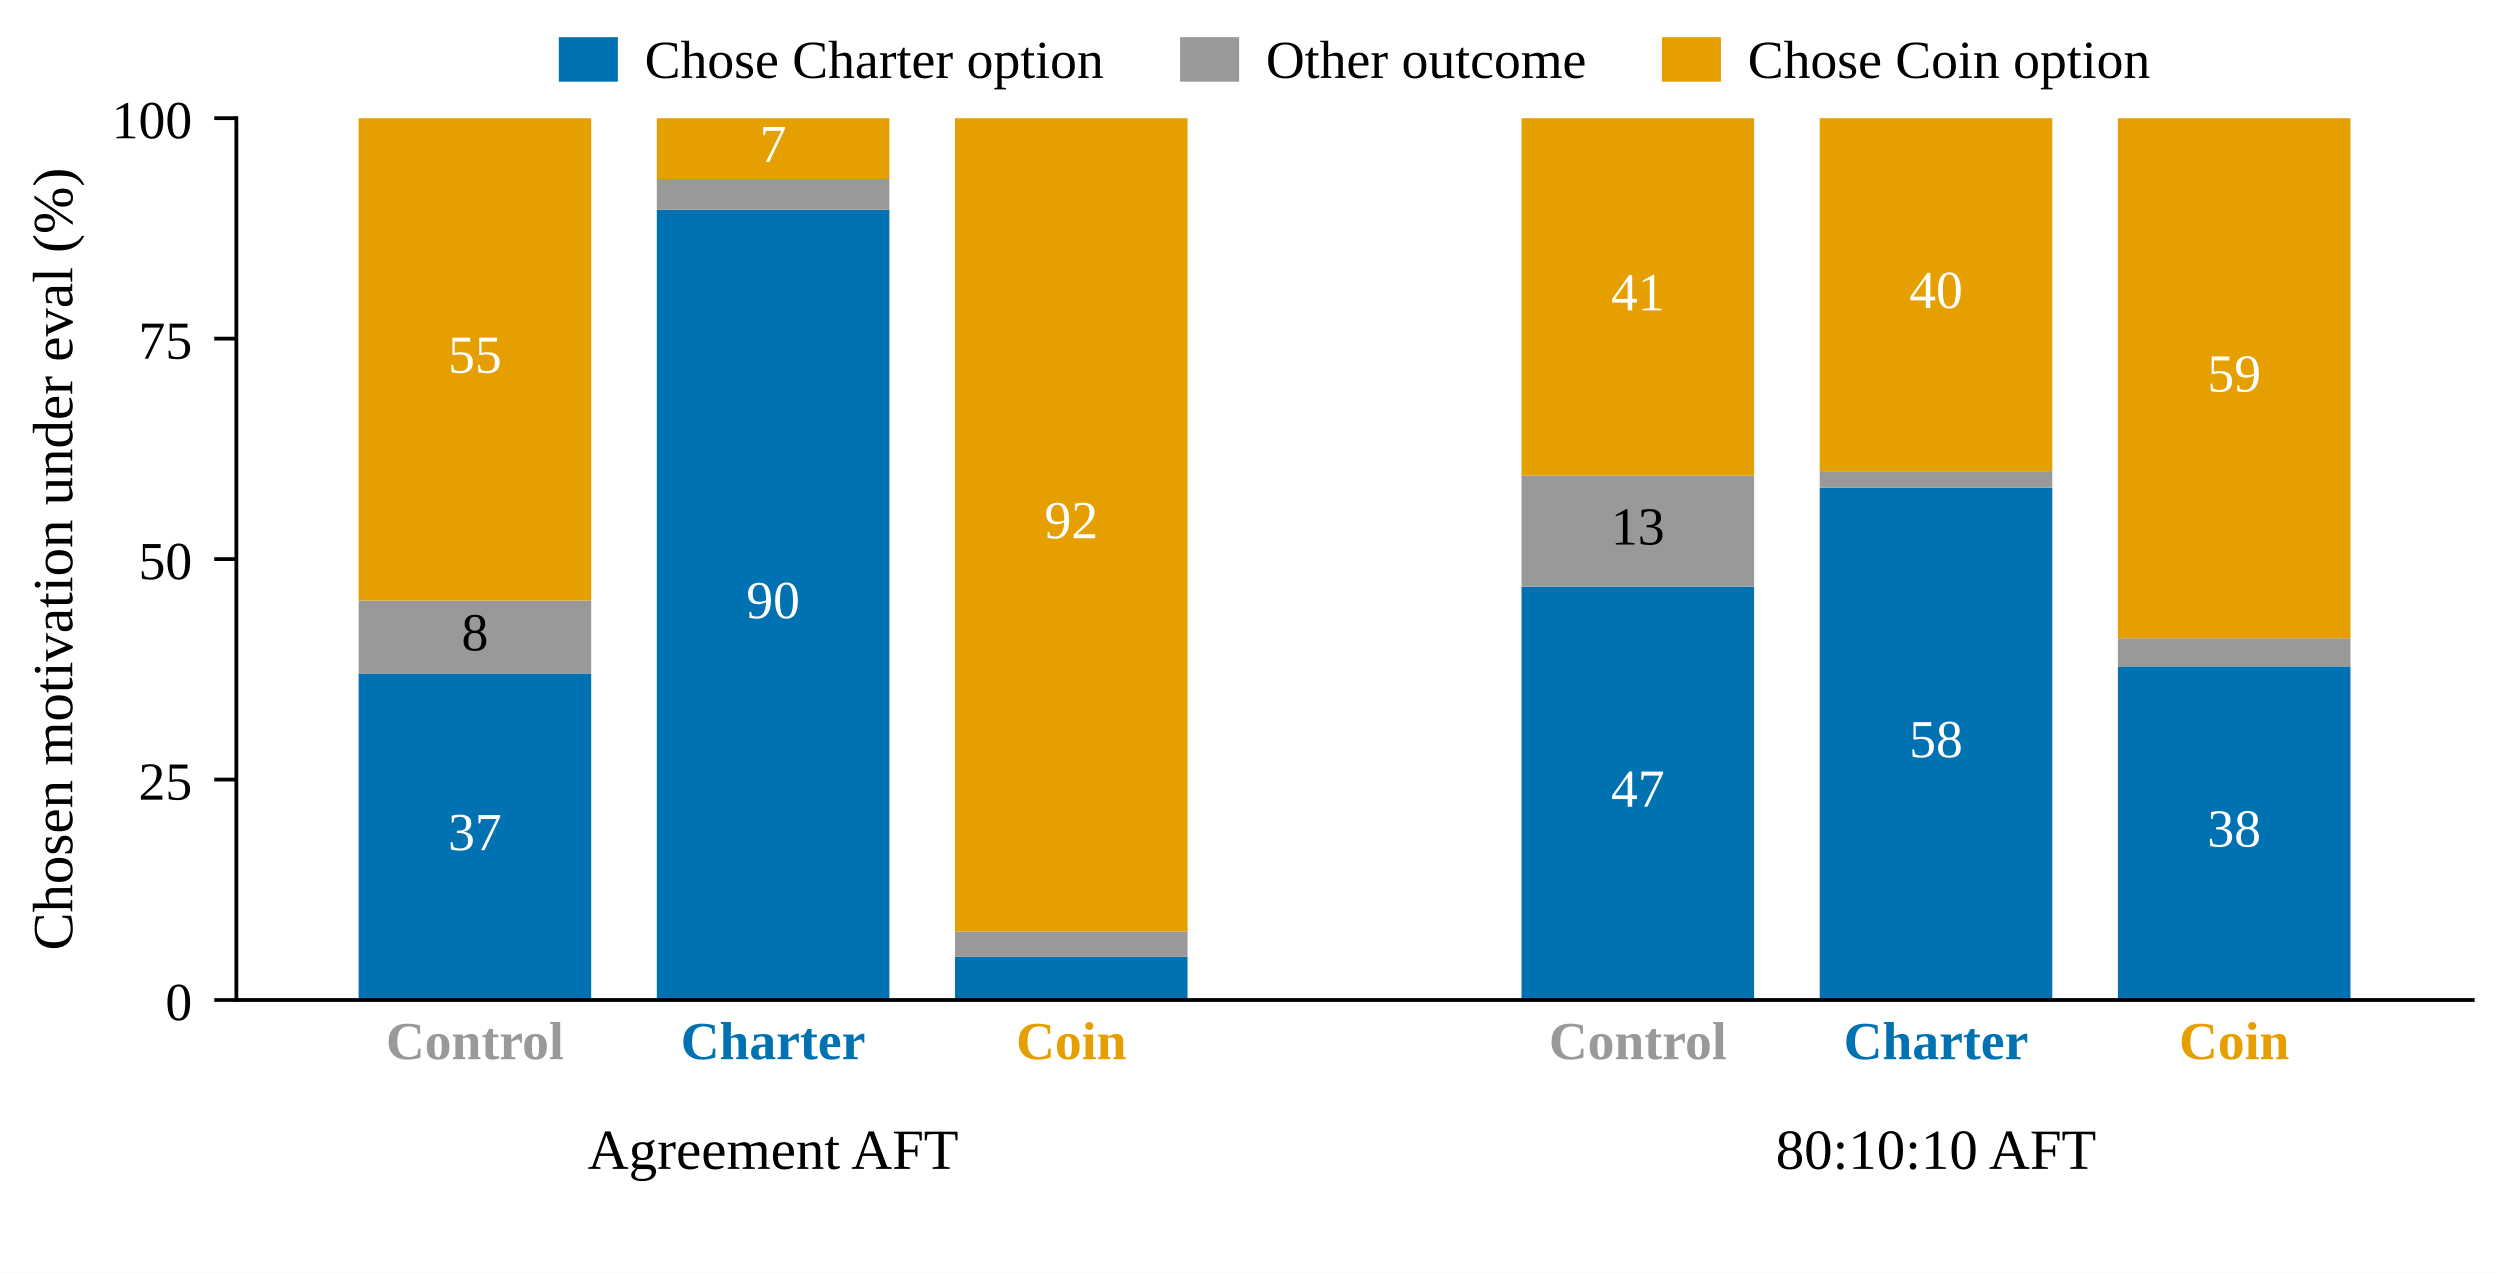
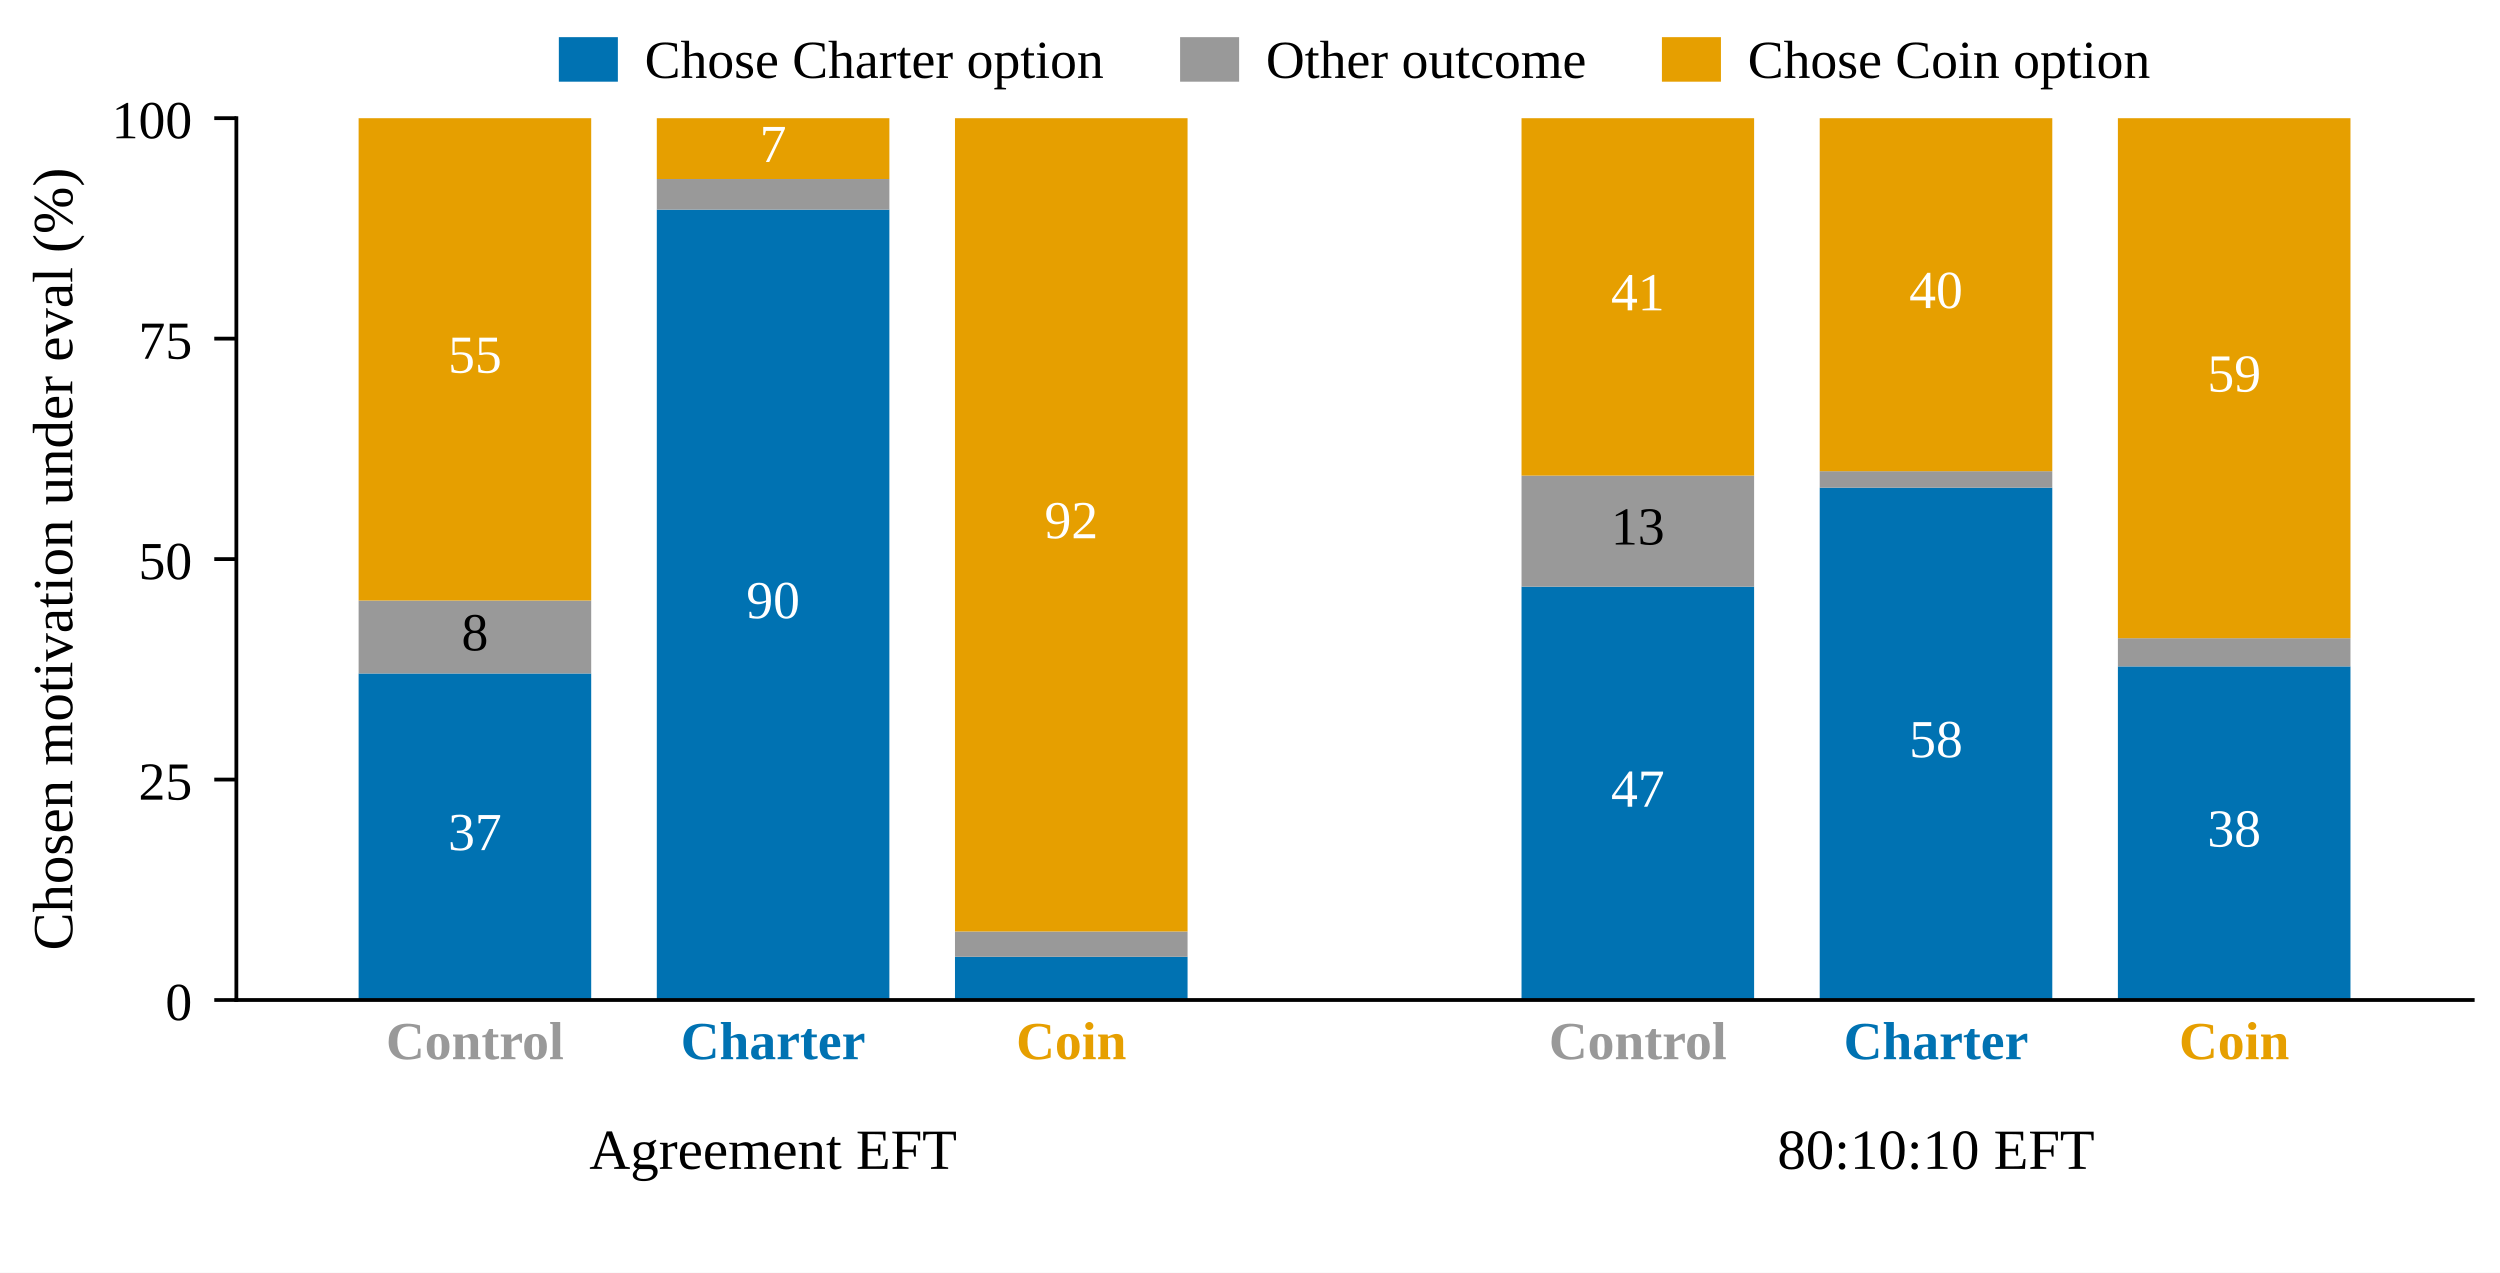
<svg xmlns="http://www.w3.org/2000/svg" xmlns:xlink="http://www.w3.org/1999/xlink" width="396pt" height="201.6pt" viewBox="0 0 396 201.6" version="1.1">
  <defs>
    <style type="text/css">*{stroke-linejoin: round; stroke-linecap: butt}</style>
  </defs>
  <g id="figure_1">
    <g id="patch_1">
      <path d="M 0 201.6  L 396 201.6  L 396 0  L 0 0  z " style="fill: #ffffff" />
    </g>
    <g id="axes_1">
      <g id="patch_2">
        <path d="M 37.44 158.4  L 391.68 158.4  L 391.68 18.72  L 37.44 18.72  z " style="fill: #ffffff" />
      </g>
      <g id="matplotlib.axis_1">
        <g id="xtick_1">
          <g id="line2d_1" />
          <g id="text_1">
            <text style="font-weight: 700; font-size: 8.5px; font-family: 'Times New Roman', 'Nimbus Roman', 'Liberation Serif', 'STIXGeneral', 'DejaVu Serif', serif; text-anchor: middle; fill: #999999" x="75.226" y="167.775" transform="rotate(-0 75.2256 167.775)">Control</text>
          </g>
        </g>
        <g id="xtick_2">
          <g id="line2d_2" />
          <g id="text_2">
            <text style="font-weight: 700; font-size: 8.5px; font-family: 'Times New Roman', 'Nimbus Roman', 'Liberation Serif', 'STIXGeneral', 'DejaVu Serif', serif; text-anchor: middle; fill: #0072b2" x="122.458" y="167.775" transform="rotate(-0 122.4576 167.775)">Charter</text>
          </g>
        </g>
        <g id="xtick_3">
          <g id="line2d_3" />
          <g id="text_3">
            <text style="font-weight: 700; font-size: 8.5px; font-family: 'Times New Roman', 'Nimbus Roman', 'Liberation Serif', 'STIXGeneral', 'DejaVu Serif', serif; text-anchor: middle; fill: #e69f00" x="169.69" y="167.775" transform="rotate(-0 169.6896 167.775)">Coin</text>
          </g>
        </g>
        <g id="xtick_4">
          <g id="line2d_4" />
          <g id="text_4">
            <text style="font-weight: 700; font-size: 8.5px; font-family: 'Times New Roman', 'Nimbus Roman', 'Liberation Serif', 'STIXGeneral', 'DejaVu Serif', serif; text-anchor: middle; fill: #999999" x="259.43" y="167.775" transform="rotate(-0 259.4304 167.775)">Control</text>
          </g>
        </g>
        <g id="xtick_5">
          <g id="line2d_5" />
          <g id="text_5">
            <text style="font-weight: 700; font-size: 8.5px; font-family: 'Times New Roman', 'Nimbus Roman', 'Liberation Serif', 'STIXGeneral', 'DejaVu Serif', serif; text-anchor: middle; fill: #0072b2" x="306.662" y="167.775" transform="rotate(-0 306.6624 167.775)">Charter</text>
          </g>
        </g>
        <g id="xtick_6">
          <g id="line2d_6" />
          <g id="text_6">
            <text style="font-weight: 700; font-size: 8.5px; font-family: 'Times New Roman', 'Nimbus Roman', 'Liberation Serif', 'STIXGeneral', 'DejaVu Serif', serif; text-anchor: middle; fill: #e69f00" x="353.894" y="167.775" transform="rotate(-0 353.8944 167.775)">Coin</text>
          </g>
        </g>
      </g>
      <g id="matplotlib.axis_2">
        <g id="ytick_1">
          <g id="line2d_7">
            <defs>
-               <path id="m1e285f894b" d="M 0 0  L -3.5 0  " style="stroke: #000000; stroke-width: 0.6" />
+               <path id="m8b82f1b9aa" d="M 0 0  L -3.5 0  " style="stroke: #000000; stroke-width: 0.6" />
            </defs>
            <g>
-               <use xlink:href="#m1e285f894b" x="37.44" y="158.4" style="stroke: #000000; stroke-width: 0.6" />
+               <use xlink:href="#m8b82f1b9aa" x="37.44" y="158.4" style="stroke: #000000; stroke-width: 0.6" />
            </g>
          </g>
          <g id="text_7">
            <text style="font-size: 8.5px; font-family: 'Times New Roman', 'Nimbus Roman', 'Liberation Serif', 'STIXGeneral', 'DejaVu Serif', serif; text-anchor: end" x="30.44" y="161.588" transform="rotate(-0 30.44 161.5875)">0</text>
          </g>
        </g>
        <g id="ytick_2">
          <g id="line2d_8">
            <g>
-               <use xlink:href="#m1e285f894b" x="37.44" y="123.48" style="stroke: #000000; stroke-width: 0.6" />
+               <use xlink:href="#m8b82f1b9aa" x="37.44" y="123.48" style="stroke: #000000; stroke-width: 0.6" />
            </g>
          </g>
          <g id="text_8">
            <text style="font-size: 8.5px; font-family: 'Times New Roman', 'Nimbus Roman', 'Liberation Serif', 'STIXGeneral', 'DejaVu Serif', serif; text-anchor: end" x="30.44" y="126.668" transform="rotate(-0 30.44 126.6675)">25</text>
          </g>
        </g>
        <g id="ytick_3">
          <g id="line2d_9">
            <g>
-               <use xlink:href="#m1e285f894b" x="37.44" y="88.56" style="stroke: #000000; stroke-width: 0.6" />
+               <use xlink:href="#m8b82f1b9aa" x="37.44" y="88.56" style="stroke: #000000; stroke-width: 0.6" />
            </g>
          </g>
          <g id="text_9">
            <text style="font-size: 8.5px; font-family: 'Times New Roman', 'Nimbus Roman', 'Liberation Serif', 'STIXGeneral', 'DejaVu Serif', serif; text-anchor: end" x="30.44" y="91.748" transform="rotate(-0 30.44 91.7475)">50</text>
          </g>
        </g>
        <g id="ytick_4">
          <g id="line2d_10">
            <g>
-               <use xlink:href="#m1e285f894b" x="37.44" y="53.64" style="stroke: #000000; stroke-width: 0.6" />
+               <use xlink:href="#m8b82f1b9aa" x="37.44" y="53.64" style="stroke: #000000; stroke-width: 0.6" />
            </g>
          </g>
          <g id="text_10">
            <text style="font-size: 8.5px; font-family: 'Times New Roman', 'Nimbus Roman', 'Liberation Serif', 'STIXGeneral', 'DejaVu Serif', serif; text-anchor: end" x="30.44" y="56.828" transform="rotate(-0 30.44 56.8275)">75</text>
          </g>
        </g>
        <g id="ytick_5">
          <g id="line2d_11">
            <g>
-               <use xlink:href="#m1e285f894b" x="37.44" y="18.72" style="stroke: #000000; stroke-width: 0.6" />
+               <use xlink:href="#m8b82f1b9aa" x="37.44" y="18.72" style="stroke: #000000; stroke-width: 0.6" />
            </g>
          </g>
          <g id="text_11">
            <text style="font-size: 8.5px; font-family: 'Times New Roman', 'Nimbus Roman', 'Liberation Serif', 'STIXGeneral', 'DejaVu Serif', serif; text-anchor: end" x="30.44" y="21.907" transform="rotate(-0 30.44 21.9075)">100</text>
          </g>
        </g>
        <g id="text_12">
          <text style="font-size: 9px; font-family: 'Times New Roman', 'Nimbus Roman', 'Liberation Serif', 'STIXGeneral', 'DejaVu Serif', serif; text-anchor: middle" x="11.44" y="88.56" transform="rotate(-90 11.44 88.56)">Chosen motivation under eval (%)</text>
        </g>
      </g>
      <g id="patch_3">
-         <path d="M 56.805 158.4  L 93.646 158.4  L 93.646 106.676  L 56.805 106.676  z " clip-path="url(#pba5c4ff3c6)" style="fill: #0072b2" />
+         <path d="M 56.805 158.4  L 93.646 158.4  L 93.646 106.676  L 56.805 106.676  z " clip-path="url(#p34835e2b52)" style="fill: #0072b2" />
      </g>
      <g id="patch_4">
-         <path d="M 104.037 158.4  L 140.878 158.4  L 140.878 33.205  L 104.037 33.205  z " clip-path="url(#pba5c4ff3c6)" style="fill: #0072b2" />
+         <path d="M 104.037 158.4  L 140.878 158.4  L 140.878 33.205  L 104.037 33.205  z " clip-path="url(#p34835e2b52)" style="fill: #0072b2" />
      </g>
      <g id="patch_5">
-         <path d="M 151.269 158.4  L 188.11 158.4  L 188.11 151.556  L 151.269 151.556  z " clip-path="url(#pba5c4ff3c6)" style="fill: #0072b2" />
+         <path d="M 151.269 158.4  L 188.11 158.4  L 188.11 151.556  L 151.269 151.556  z " clip-path="url(#p34835e2b52)" style="fill: #0072b2" />
      </g>
      <g id="patch_6">
-         <path d="M 241.01 158.4  L 277.851 158.4  L 277.851 92.932  L 241.01 92.932  z " clip-path="url(#pba5c4ff3c6)" style="fill: #0072b2" />
+         <path d="M 241.01 158.4  L 277.851 158.4  L 277.851 92.932  L 241.01 92.932  z " clip-path="url(#p34835e2b52)" style="fill: #0072b2" />
      </g>
      <g id="patch_7">
-         <path d="M 288.242 158.4  L 325.083 158.4  L 325.083 77.246  L 288.242 77.246  z " clip-path="url(#pba5c4ff3c6)" style="fill: #0072b2" />
+         <path d="M 288.242 158.4  L 325.083 158.4  L 325.083 77.246  L 288.242 77.246  z " clip-path="url(#p34835e2b52)" style="fill: #0072b2" />
      </g>
      <g id="patch_8">
-         <path d="M 335.474 158.4  L 372.315 158.4  L 372.315 105.559  L 335.474 105.559  z " clip-path="url(#pba5c4ff3c6)" style="fill: #0072b2" />
+         <path d="M 335.474 158.4  L 372.315 158.4  L 372.315 105.559  L 335.474 105.559  z " clip-path="url(#p34835e2b52)" style="fill: #0072b2" />
      </g>
      <g id="patch_9">
-         <path d="M 56.805 106.676  L 93.646 106.676  L 93.646 95.125  L 56.805 95.125  z " clip-path="url(#pba5c4ff3c6)" style="fill: #999999" />
+         <path d="M 56.805 106.676  L 93.646 106.676  L 93.646 95.125  L 56.805 95.125  z " clip-path="url(#p34835e2b52)" style="fill: #999999" />
      </g>
      <g id="patch_10">
-         <path d="M 104.037 33.205  L 140.878 33.205  L 140.878 28.358  L 104.037 28.358  z " clip-path="url(#pba5c4ff3c6)" style="fill: #999999" />
+         <path d="M 104.037 33.205  L 140.878 33.205  L 140.878 28.358  L 104.037 28.358  z " clip-path="url(#p34835e2b52)" style="fill: #999999" />
      </g>
      <g id="patch_11">
-         <path d="M 151.269 151.556  L 188.11 151.556  L 188.11 147.547  L 151.269 147.547  z " clip-path="url(#pba5c4ff3c6)" style="fill: #999999" />
+         <path d="M 151.269 151.556  L 188.11 151.556  L 188.11 147.547  L 151.269 147.547  z " clip-path="url(#p34835e2b52)" style="fill: #999999" />
      </g>
      <g id="patch_12">
-         <path d="M 241.01 92.932  L 277.851 92.932  L 277.851 75.332  L 241.01 75.332  z " clip-path="url(#pba5c4ff3c6)" style="fill: #999999" />
+         <path d="M 241.01 92.932  L 277.851 92.932  L 277.851 75.332  L 241.01 75.332  z " clip-path="url(#p34835e2b52)" style="fill: #999999" />
      </g>
      <g id="patch_13">
-         <path d="M 288.242 77.246  L 325.083 77.246  L 325.083 74.634  L 288.242 74.634  z " clip-path="url(#pba5c4ff3c6)" style="fill: #999999" />
+         <path d="M 288.242 77.246  L 325.083 77.246  L 325.083 74.634  L 288.242 74.634  z " clip-path="url(#p34835e2b52)" style="fill: #999999" />
      </g>
      <g id="patch_14">
-         <path d="M 335.474 105.559  L 372.315 105.559  L 372.315 101.089  L 335.474 101.089  z " clip-path="url(#pba5c4ff3c6)" style="fill: #999999" />
+         <path d="M 335.474 105.559  L 372.315 105.559  L 372.315 101.089  L 335.474 101.089  z " clip-path="url(#p34835e2b52)" style="fill: #999999" />
      </g>
      <g id="patch_15">
-         <path d="M 56.805 95.125  L 93.646 95.125  L 93.646 18.72  L 56.805 18.72  z " clip-path="url(#pba5c4ff3c6)" style="fill: #e69f00" />
+         <path d="M 56.805 95.125  L 93.646 95.125  L 93.646 18.72  L 56.805 18.72  z " clip-path="url(#p34835e2b52)" style="fill: #e69f00" />
      </g>
      <g id="patch_16">
-         <path d="M 104.037 28.358  L 140.878 28.358  L 140.878 18.72  L 104.037 18.72  z " clip-path="url(#pba5c4ff3c6)" style="fill: #e69f00" />
+         <path d="M 104.037 28.358  L 140.878 28.358  L 140.878 18.72  L 104.037 18.72  z " clip-path="url(#p34835e2b52)" style="fill: #e69f00" />
      </g>
      <g id="patch_17">
-         <path d="M 151.269 147.547  L 188.11 147.547  L 188.11 18.72  L 151.269 18.72  z " clip-path="url(#pba5c4ff3c6)" style="fill: #e69f00" />
+         <path d="M 151.269 147.547  L 188.11 147.547  L 188.11 18.72  L 151.269 18.72  z " clip-path="url(#p34835e2b52)" style="fill: #e69f00" />
      </g>
      <g id="patch_18">
-         <path d="M 241.01 75.332  L 277.851 75.332  L 277.851 18.72  L 241.01 18.72  z " clip-path="url(#pba5c4ff3c6)" style="fill: #e69f00" />
+         <path d="M 241.01 75.332  L 277.851 75.332  L 277.851 18.72  L 241.01 18.72  z " clip-path="url(#p34835e2b52)" style="fill: #e69f00" />
      </g>
      <g id="patch_19">
-         <path d="M 288.242 74.634  L 325.083 74.634  L 325.083 18.72  L 288.242 18.72  z " clip-path="url(#pba5c4ff3c6)" style="fill: #e69f00" />
+         <path d="M 288.242 74.634  L 325.083 74.634  L 325.083 18.72  L 288.242 18.72  z " clip-path="url(#p34835e2b52)" style="fill: #e69f00" />
      </g>
      <g id="patch_20">
-         <path d="M 335.474 101.089  L 372.315 101.089  L 372.315 18.72  L 335.474 18.72  z " clip-path="url(#pba5c4ff3c6)" style="fill: #e69f00" />
+         <path d="M 335.474 101.089  L 372.315 101.089  L 372.315 18.72  L 335.474 18.72  z " clip-path="url(#p34835e2b52)" style="fill: #e69f00" />
      </g>
      <g id="patch_21">
        <path d="M 37.44 158.4  L 37.44 18.72  " style="fill: none; stroke: #000000; stroke-width: 0.6; stroke-linejoin: miter; stroke-linecap: square" />
      </g>
      <g id="patch_22">
        <path d="M 37.44 158.4  L 391.68 158.4  " style="fill: none; stroke: #000000; stroke-width: 0.6; stroke-linejoin: miter; stroke-linecap: square" />
      </g>
      <g id="text_13">
        <text style="font-size: 8.5px; font-family: 'Times New Roman', 'Nimbus Roman', 'Liberation Serif', 'STIXGeneral', 'DejaVu Serif', serif; text-anchor: middle; fill: #ffffff" x="75.226" y="134.663" transform="rotate(-0 75.2256 134.6632)">37</text>
      </g>
      <g id="text_14">
        <text style="font-size: 8.5px; font-family: 'Times New Roman', 'Nimbus Roman', 'Liberation Serif', 'STIXGeneral', 'DejaVu Serif', serif; text-anchor: middle; fill: #ffffff" x="122.458" y="97.927" transform="rotate(-0 122.4576 97.92741)">90</text>
      </g>
      <g id="text_15">
        <text style="font-size: 8.5px; font-family: 'Times New Roman', 'Nimbus Roman', 'Liberation Serif', 'STIXGeneral', 'DejaVu Serif', serif; text-anchor: middle; fill: #ffffff" x="259.43" y="127.791" transform="rotate(-0 259.4304 127.791)">47</text>
      </g>
      <g id="text_16">
        <text style="font-size: 8.5px; font-family: 'Times New Roman', 'Nimbus Roman', 'Liberation Serif', 'STIXGeneral', 'DejaVu Serif', serif; text-anchor: middle; fill: #ffffff" x="306.662" y="119.948" transform="rotate(-0 306.6624 119.948)">58</text>
      </g>
      <g id="text_17">
        <text style="font-size: 8.5px; font-family: 'Times New Roman', 'Nimbus Roman', 'Liberation Serif', 'STIXGeneral', 'DejaVu Serif', serif; text-anchor: middle; fill: #ffffff" x="353.894" y="134.105" transform="rotate(-0 353.8944 134.1045)">38</text>
      </g>
      <g id="text_18">
        <text style="font-size: 8.5px; font-family: 'Times New Roman', 'Nimbus Roman', 'Liberation Serif', 'STIXGeneral', 'DejaVu Serif', serif; text-anchor: middle" x="75.226" y="103.026" transform="rotate(-0 75.2256 103.0257)">8</text>
      </g>
      <g id="text_19">
        <text style="font-size: 8.5px; font-family: 'Times New Roman', 'Nimbus Roman', 'Liberation Serif', 'STIXGeneral', 'DejaVu Serif', serif; text-anchor: middle" x="259.43" y="86.257" transform="rotate(-0 259.4304 86.25714)">13</text>
      </g>
      <g id="text_20">
        <text style="font-size: 8.5px; font-family: 'Times New Roman', 'Nimbus Roman', 'Liberation Serif', 'STIXGeneral', 'DejaVu Serif', serif; text-anchor: middle; fill: #ffffff" x="75.226" y="59.047" transform="rotate(-0 75.2256 59.04748)">55</text>
      </g>
      <g id="text_21">
        <text style="font-size: 8.5px; font-family: 'Times New Roman', 'Nimbus Roman', 'Liberation Serif', 'STIXGeneral', 'DejaVu Serif', serif; text-anchor: middle; fill: #ffffff" x="122.458" y="25.664" transform="rotate(-0 122.4576 25.66396)">7</text>
      </g>
      <g id="text_22">
        <text style="font-size: 8.5px; font-family: 'Times New Roman', 'Nimbus Roman', 'Liberation Serif', 'STIXGeneral', 'DejaVu Serif', serif; text-anchor: middle; fill: #ffffff" x="169.69" y="85.258" transform="rotate(-0 169.6896 85.25843)">92</text>
      </g>
      <g id="text_23">
        <text style="font-size: 8.5px; font-family: 'Times New Roman', 'Nimbus Roman', 'Liberation Serif', 'STIXGeneral', 'DejaVu Serif', serif; text-anchor: middle; fill: #ffffff" x="259.43" y="49.151" transform="rotate(-0 259.4304 49.15115)">41</text>
      </g>
      <g id="text_24">
        <text style="font-size: 8.5px; font-family: 'Times New Roman', 'Nimbus Roman', 'Liberation Serif', 'STIXGeneral', 'DejaVu Serif', serif; text-anchor: middle; fill: #ffffff" x="306.662" y="48.802" transform="rotate(-0 306.6624 48.80195)">40</text>
      </g>
      <g id="text_25">
        <text style="font-size: 8.5px; font-family: 'Times New Roman', 'Nimbus Roman', 'Liberation Serif', 'STIXGeneral', 'DejaVu Serif', serif; text-anchor: middle; fill: #ffffff" x="353.894" y="62.03" transform="rotate(-0 353.8944 62.02965)">59</text>
      </g>
      <g id="text_26">
-         <text style="font-size: 9px; font-family: 'Times New Roman', 'Nimbus Roman', 'Liberation Serif', 'STIXGeneral', 'DejaVu Serif', serif; text-anchor: middle" x="122.458" y="185.15" transform="rotate(-0 122.4576 185.15)">Agreement AFT</text>
+         <text style="font-size: 9px; font-family: 'Times New Roman', 'Nimbus Roman', 'Liberation Serif', 'STIXGeneral', 'DejaVu Serif', serif; text-anchor: middle" x="122.458" y="185.15" transform="rotate(-0 122.4576 185.15)">Agreement EFT</text>
      </g>
      <g id="text_27">
-         <text style="font-size: 9px; font-family: 'Times New Roman', 'Nimbus Roman', 'Liberation Serif', 'STIXGeneral', 'DejaVu Serif', serif; text-anchor: middle" x="306.662" y="185.15" transform="rotate(-0 306.6624 185.15)">80:10:10 AFT</text>
+         <text style="font-size: 9px; font-family: 'Times New Roman', 'Nimbus Roman', 'Liberation Serif', 'STIXGeneral', 'DejaVu Serif', serif; text-anchor: middle" x="306.662" y="185.15" transform="rotate(-0 306.6624 185.15)">80:10:10 EFT</text>
      </g>
      <g id="legend_1">
        <g id="patch_23">
          <path d="M 88.52 12.94  L 97.87 12.94  L 97.87 5.885  L 88.52 5.885  z " style="fill: #0072b2" />
        </g>
        <g id="text_28">
          <text style="font-size: 8.5px; font-family: 'Times New Roman', 'Nimbus Roman', 'Liberation Serif', 'STIXGeneral', 'DejaVu Serif', serif; text-anchor: start" x="102.12" y="12.345" transform="rotate(-0 102.1203 12.345)">Chose Charter option</text>
        </g>
        <g id="patch_24">
          <path d="M 186.926 12.94  L 196.276 12.94  L 196.276 5.885  L 186.926 5.885  z " style="fill: #999999" />
        </g>
        <g id="text_29">
          <text style="font-size: 8.5px; font-family: 'Times New Roman', 'Nimbus Roman', 'Liberation Serif', 'STIXGeneral', 'DejaVu Serif', serif; text-anchor: start" x="200.526" y="12.345" transform="rotate(-0 200.5264 12.345)">Other outcome</text>
        </g>
        <g id="patch_25">
          <path d="M 263.248 12.94  L 272.598 12.94  L 272.598 5.885  L 263.248 5.885  z " style="fill: #e69f00" />
        </g>
        <g id="text_30">
          <text style="font-size: 8.5px; font-family: 'Times New Roman', 'Nimbus Roman', 'Liberation Serif', 'STIXGeneral', 'DejaVu Serif', serif; text-anchor: start" x="276.848" y="12.345" transform="rotate(-0 276.8484 12.345)">Chose Coin option</text>
        </g>
      </g>
    </g>
  </g>
  <defs>
-     <clipPath id="pba5c4ff3c6">
+     <clipPath id="p34835e2b52">
      <rect x="37.44" y="18.72" width="354.24" height="139.68" />
    </clipPath>
  </defs>
</svg>
